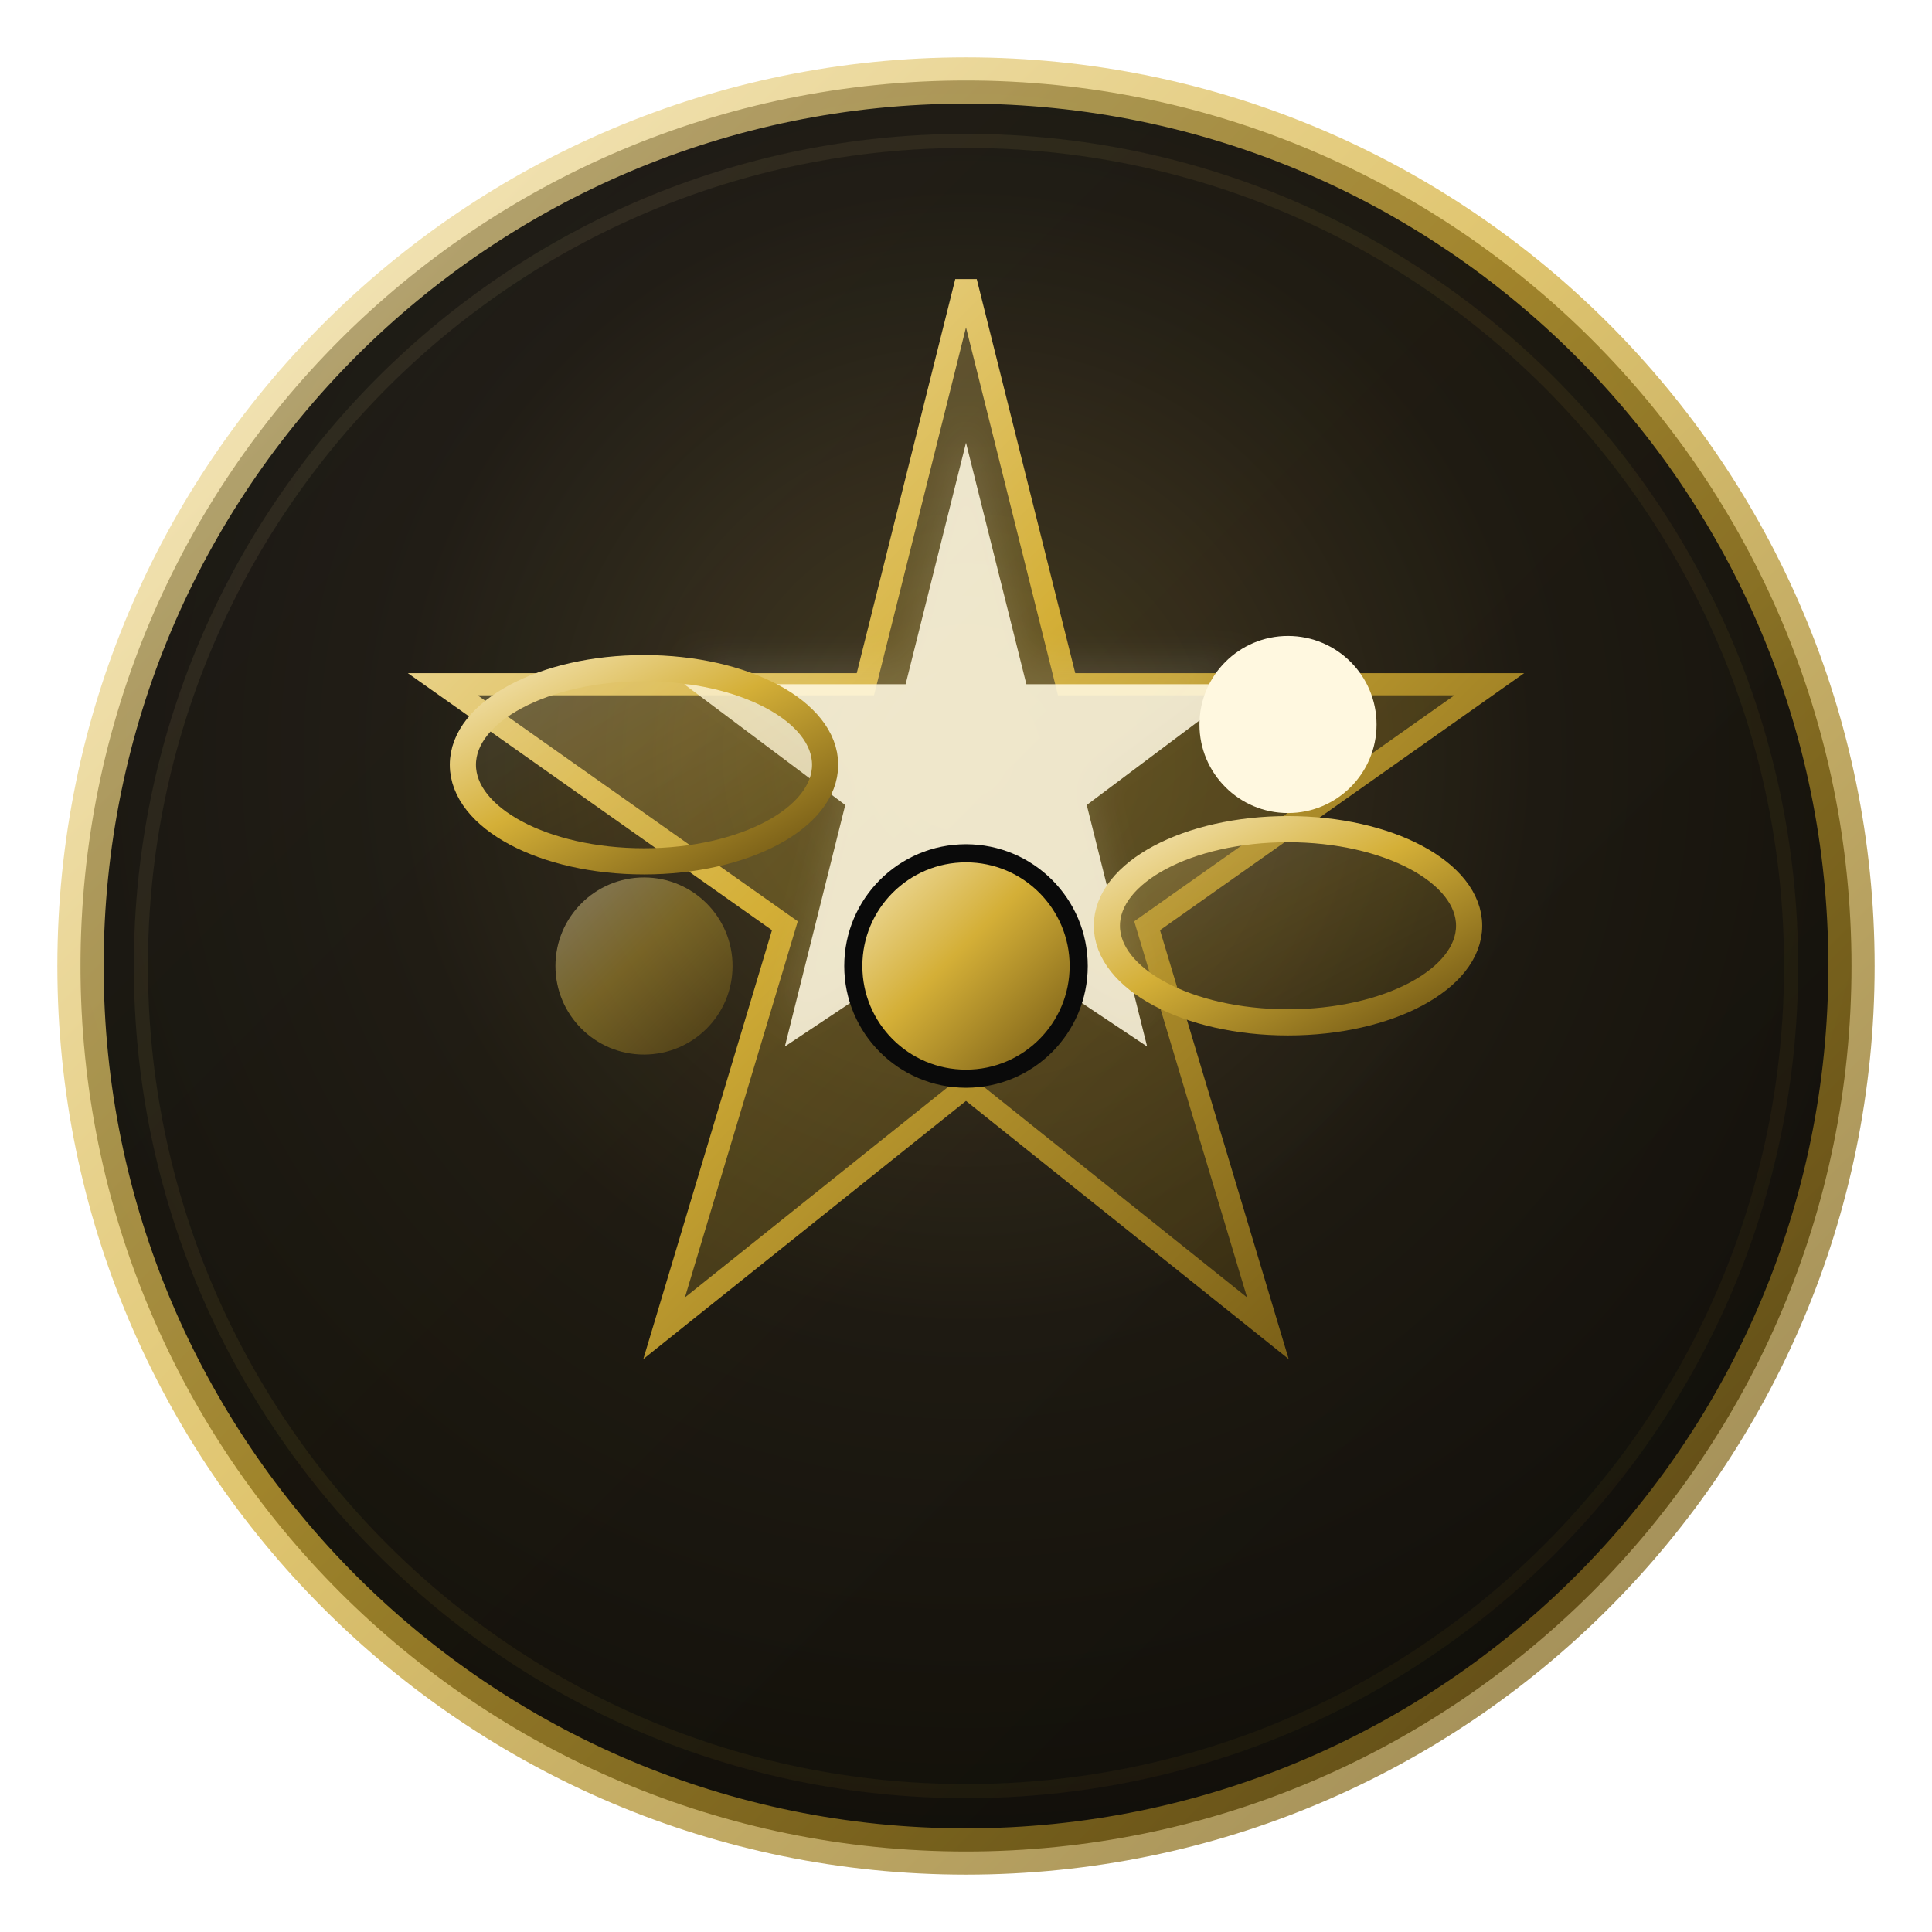
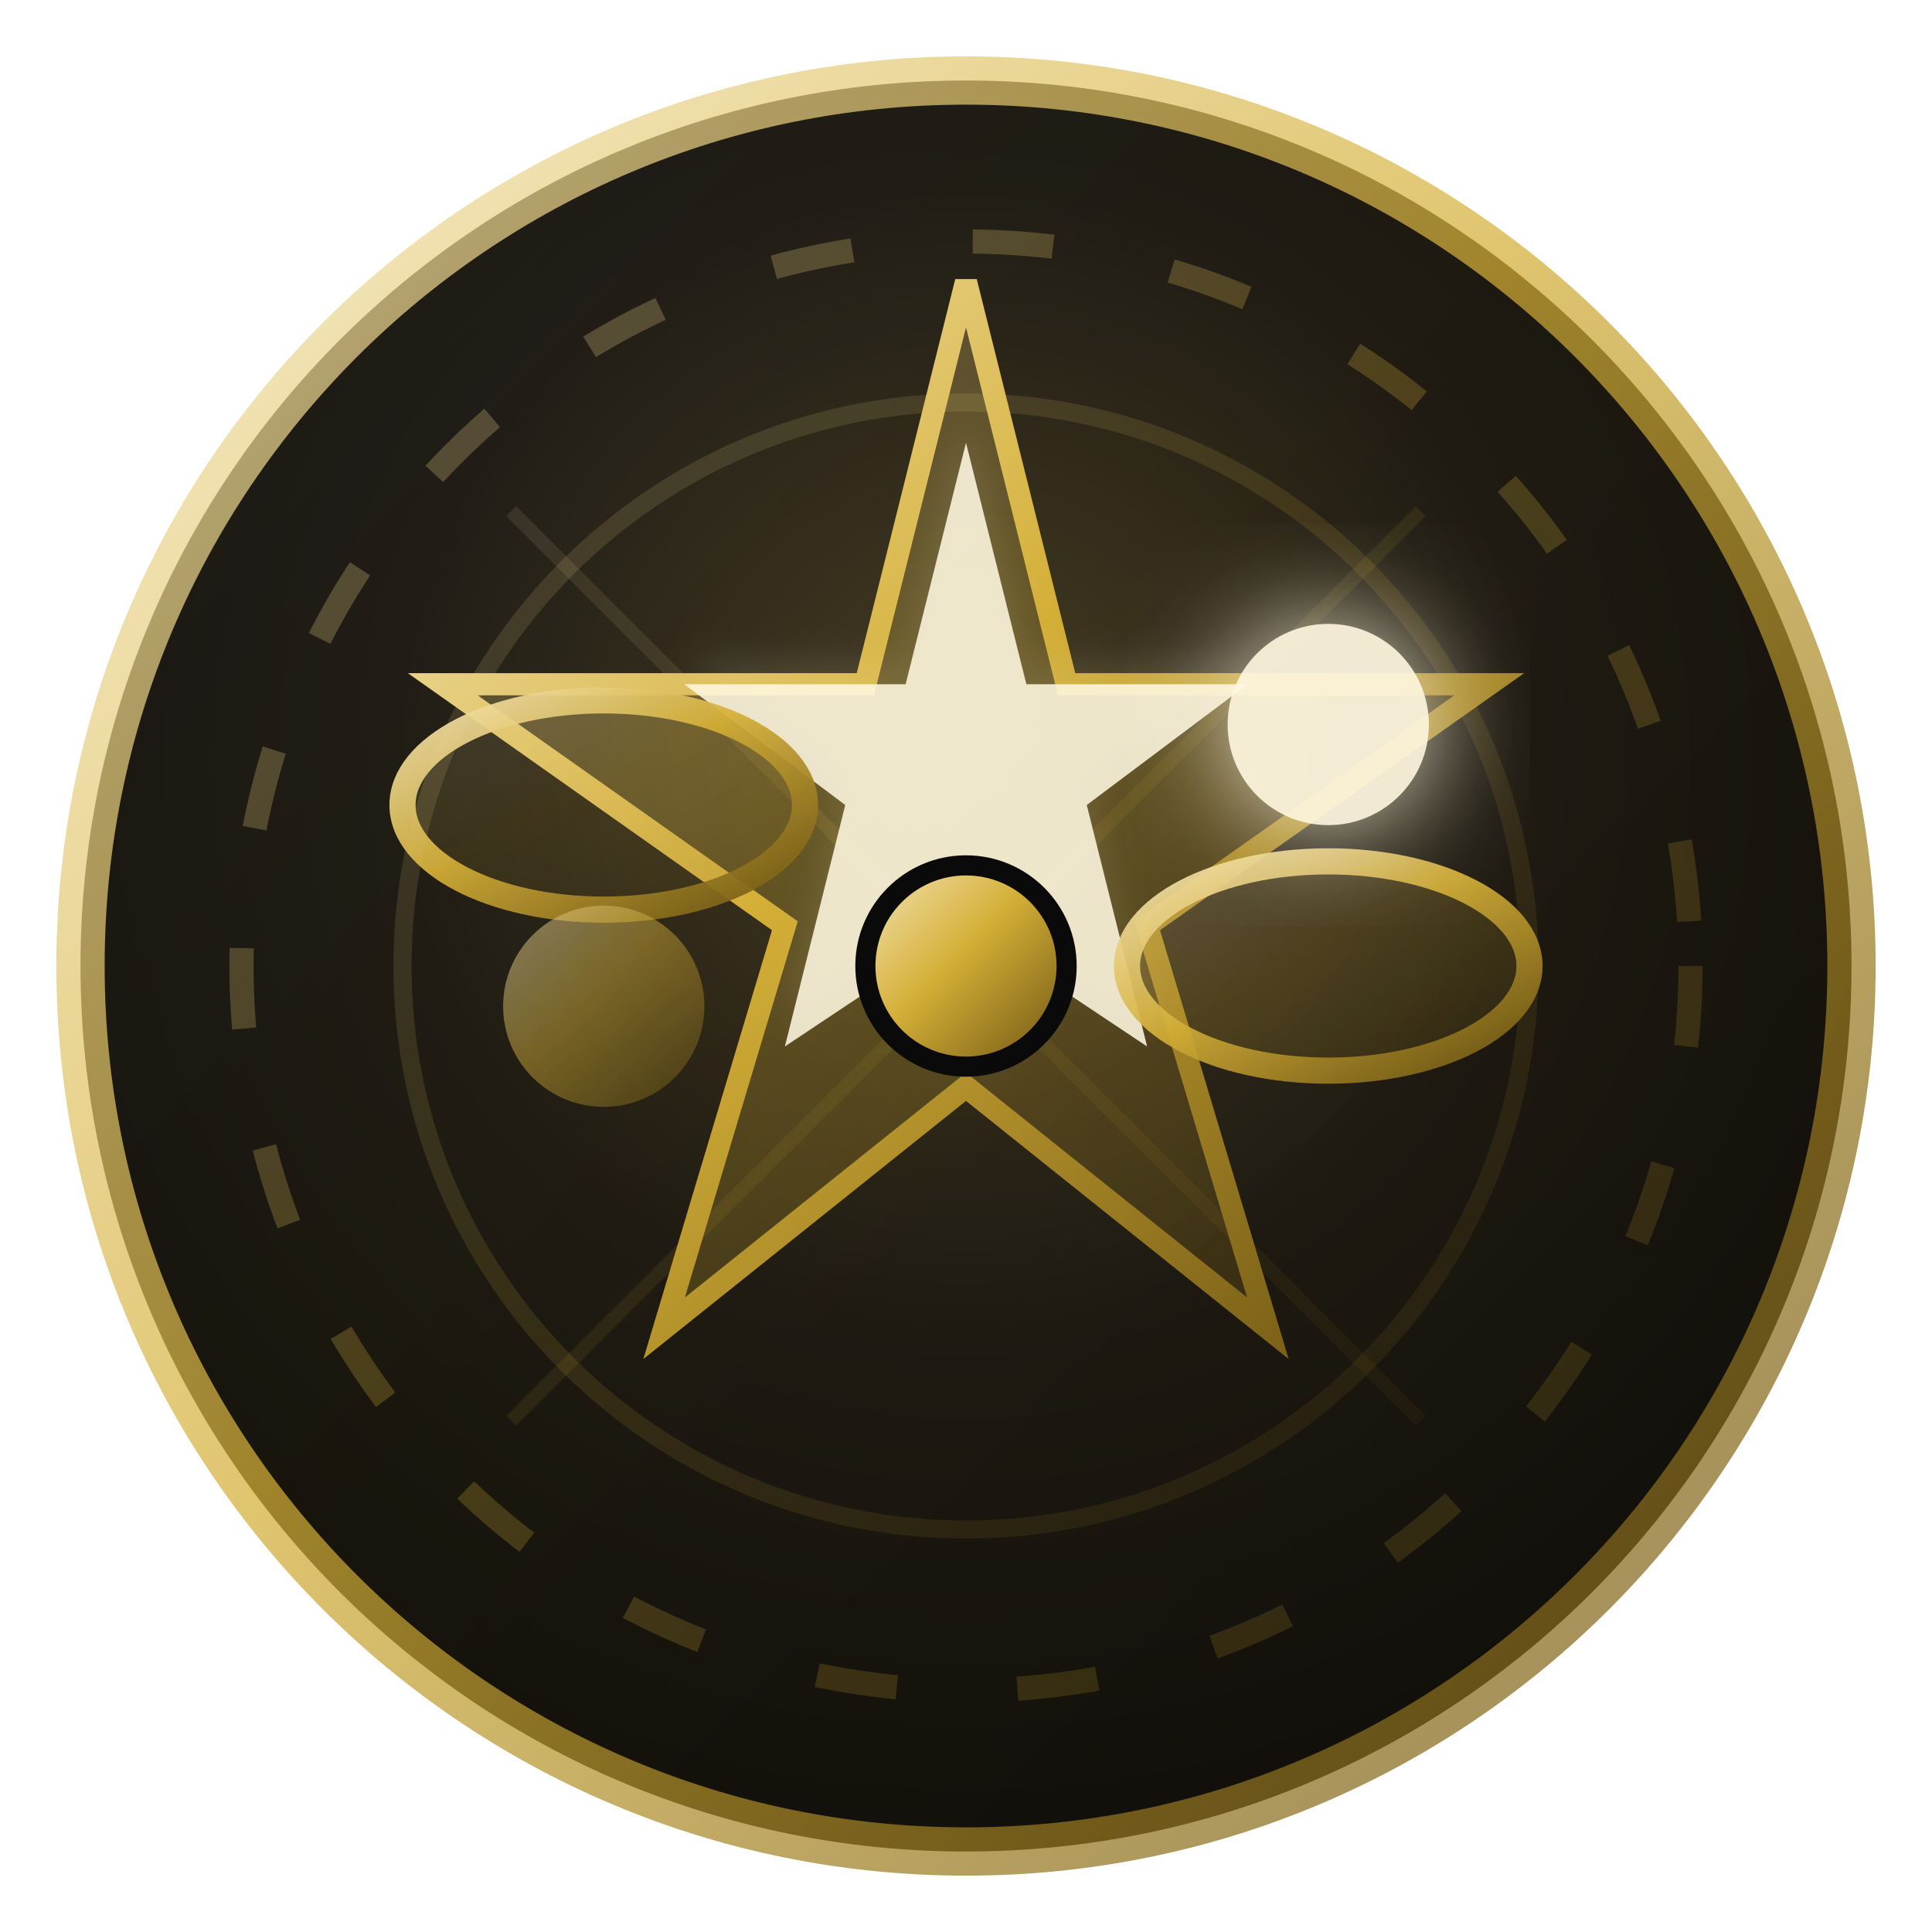
<svg xmlns="http://www.w3.org/2000/svg" viewBox="0 0 48 48" fill="none" aria-hidden="true">
  <defs>
-     <radialGradient id="drekonomistjarn3d" cx="50%" cy="38%" r="68%">
+     <radialGradient id="dchekonomistjarn3d7" cx="50%" cy="38%" r="68%">
      <stop offset="0%" stop-color="#3d3420" />
      <stop offset="48%" stop-color="#141210" />
      <stop offset="100%" stop-color="#080808" />
    </radialGradient>
-     <linearGradient id="grekonomistjarn3d" x1="0" y1="0" x2="1" y2="1">
+     <linearGradient id="gchekonomistjarn3d7" x1="0" y1="0" x2="1" y2="1">
      <stop offset="0%" stop-color="#f5e6b8" />
      <stop offset="45%" stop-color="#d4af37" />
      <stop offset="100%" stop-color="#6b5212" />
    </linearGradient>
-     <linearGradient id="frekonomistjarn3d" x1="24" y1="4" x2="30" y2="20">
+     <linearGradient id="fchekonomistjarn3d7" x1="24" y1="4" x2="30" y2="20">
      <stop offset="0%" stop-color="#fff8e0" />
      <stop offset="55%" stop-color="#ffb74d" />
      <stop offset="100%" stop-color="#c97808" />
    </linearGradient>
-     <filter id="glrekonomistjarn3d" x="-50%" y="-50%" width="200%" height="200%">
+     <filter id="glchekonomistjarn3d7" x="-50%" y="-50%" width="200%" height="200%">
      <feGaussianBlur stdDeviation="1.4" result="b" />
      <feMerge>
        <feMergeNode in="b" />
        <feMergeNode in="SourceGraphic" />
      </feMerge>
    </filter>
-     <linearGradient id="rimrekonomistjarn3d" x1="0" y1="0" x2="1" y2="1">
+     <linearGradient id="rimchekonomistjarn3d7" x1="0" y1="0" x2="1" y2="1">
      <stop offset="0%" stop-color="#5eead4" />
      <stop offset="40%" stop-color="#818cf8" />
      <stop offset="75%" stop-color="#d4af37" />
      <stop offset="100%" stop-color="#2dd4bf" />
    </linearGradient>
-     <filter id="bvrekonomistjarn3d" x="-30%" y="-30%" width="160%" height="160%">
+     <filter id="bvchekonomistjarn3d7" x="-30%" y="-30%" width="160%" height="160%">
      <feDropShadow dx="0" dy="1.2" stdDeviation="0.8" flood-color="#000" flood-opacity="0.55" />
      <feDropShadow dx="0" dy="-0.6" stdDeviation="0.4" flood-color="#fff8e0" flood-opacity="0.12" />
    </filter>
  </defs>
-   <circle cx="24" cy="24" r="22" fill="url(#drekonomistjarn3d)" stroke="url(#grekonomistjarn3d)" stroke-width="1.15" stroke-opacity="0.72" />
-   <circle cx="24" cy="24" r="20.5" stroke="url(#grekonomistjarn3d)" stroke-opacity="0.08" stroke-width="0.35" fill="none" />
-   <g stroke="url(#grekonomistjarn3d)" stroke-opacity="0.1" stroke-width="0.32">
+   <circle cx="24" cy="24" r="22" fill="url(#dchekonomistjarn3d7)" stroke="url(#gchekonomistjarn3d7)" stroke-width="1.2" stroke-opacity="0.72" />
+   <circle cx="24" cy="24" r="18" stroke="url(#gchekonomistjarn3d7)" stroke-opacity="0.26" stroke-width="0.6" stroke-dasharray="2 3" fill="none" />
+   <circle cx="24" cy="24" r="14" stroke="url(#gchekonomistjarn3d7)" stroke-opacity="0.14" stroke-width="0.45" fill="none" />
+   <g stroke="url(#gchekonomistjarn3d7)" stroke-opacity="0.1" stroke-width="0.35">
+     <line x1="24" y1="8" x2="24" y2="40" />
+     <line x1="8" y1="24" x2="40" y2="24" />
+     <line x1="12.7" y1="12.7" x2="35.3" y2="35.3" />
+     <line x1="35.3" y1="12.7" x2="12.7" y2="35.3" />
+   </g>
+   <g stroke="url(#gchekonomistjarn3d7)" stroke-opacity="0.1" stroke-width="0.32">
    <line x1="24" y1="6.5" x2="24" y2="9.2" transform="rotate(0 24 24)" />
    <line x1="24" y1="6.5" x2="24" y2="9.2" transform="rotate(22.5 24 24)" />
    <line x1="24" y1="6.5" x2="24" y2="9.2" transform="rotate(45 24 24)" />
    <line x1="24" y1="6.5" x2="24" y2="9.2" transform="rotate(67.5 24 24)" />
    <line x1="24" y1="6.5" x2="24" y2="9.2" transform="rotate(90 24 24)" />
    <line x1="24" y1="6.5" x2="24" y2="9.2" transform="rotate(112.5 24 24)" />
    <line x1="24" y1="6.5" x2="24" y2="9.2" transform="rotate(135 24 24)" />
    <line x1="24" y1="6.5" x2="24" y2="9.2" transform="rotate(157.5 24 24)" />
    <line x1="24" y1="6.5" x2="24" y2="9.2" transform="rotate(180 24 24)" />
    <line x1="24" y1="6.5" x2="24" y2="9.2" transform="rotate(202.5 24 24)" />
    <line x1="24" y1="6.5" x2="24" y2="9.2" transform="rotate(225 24 24)" />
    <line x1="24" y1="6.5" x2="24" y2="9.2" transform="rotate(247.5 24 24)" />
    <line x1="24" y1="6.5" x2="24" y2="9.2" transform="rotate(270 24 24)" />
    <line x1="24" y1="6.5" x2="24" y2="9.2" transform="rotate(292.5 24 24)" />
    <line x1="24" y1="6.5" x2="24" y2="9.2" transform="rotate(315 24 24)" />
    <line x1="24" y1="6.5" x2="24" y2="9.2" transform="rotate(337.5 24 24)" />
  </g>
-   <circle cx="24" cy="24" r="22" fill="url(#grekonomistjarn3d)" fill-opacity="0.06" />
-   <polygon points="24,7 26.5,17 37,17 28.5,23 31.5,33 24,27 16.5,33 19.5,23 11,17 21.5,17" fill="url(#grekonomistjarn3d)" fill-opacity="0.28" stroke="url(#grekonomistjarn3d)" stroke-width="0.55" />
-   <polygon points="24,11 25.5,17 31,17 27,20 28.5,26 24,23 19.5,26 21,20 17,17 22.5,17" fill="url(#frekonomistjarn3d)" fill-opacity="0.88" filter="url(#bvrekonomistjarn3d)" />
-   <ellipse cx="16" cy="19" rx="4.5" ry="2.4" stroke="url(#grekonomistjarn3d)" stroke-width="0.65" fill="url(#grekonomistjarn3d)" fill-opacity="0.14" />
-   <ellipse cx="32" cy="23" rx="4.5" ry="2.4" stroke="url(#grekonomistjarn3d)" stroke-width="0.65" fill="url(#grekonomistjarn3d)" fill-opacity="0.22" />
-   <circle cx="32" cy="18" r="2.2" fill="url(#frekonomistjarn3d)" />
-   <circle cx="16" cy="24" r="2.2" fill="url(#grekonomistjarn3d)" fill-opacity="0.45" />
-   <path d="M12 28 H36" stroke="url(#grekonomistjarn3d)" stroke-opacity="0.25" stroke-width="0.45" />
-   <circle cx="24" cy="24" r="2.8" fill="url(#grekonomistjarn3d)" stroke="#0a0a0a" stroke-width="0.45" />
+   <circle cx="24" cy="24" r="22" fill="url(#gchekonomistjarn3d7)" fill-opacity="0.06" />
+   <polygon points="24,7 26.5,17 37,17 28.5,23 31.5,33 24,27 16.5,33 19.5,23 11,17 21.5,17" fill="url(#gchekonomistjarn3d7)" fill-opacity="0.28" stroke="url(#gchekonomistjarn3d7)" stroke-width="0.55" />
+   <polygon points="24,11 25.5,17 31,17 27,20 28.5,26 24,23 19.5,26 21,20 17,17 22.5,17" fill="url(#fchekonomistjarn3d7)" fill-opacity="0.88" filter="url(#bvchekonomistjarn3d7)" />
+   <g opacity="0.93">
+     <ellipse cx="15" cy="20" rx="5" ry="2.6" stroke="url(#gchekonomistjarn3d7)" stroke-width="0.65" fill="url(#gchekonomistjarn3d7)" fill-opacity="0.14" />
+     <ellipse cx="33" cy="24" rx="5" ry="2.6" stroke="url(#gchekonomistjarn3d7)" stroke-width="0.65" fill="url(#gchekonomistjarn3d7)" fill-opacity="0.22" />
+     <circle cx="33" cy="18" r="2.5" fill="url(#fchekonomistjarn3d7)" filter="url(#glchekonomistjarn3d7)" />
+     <circle cx="15" cy="25" r="2.5" fill="url(#gchekonomistjarn3d7)" fill-opacity="0.5" />
+     <path d="M11 30 H37" stroke="url(#gchekonomistjarn3d7)" stroke-width="0.55" stroke-opacity="0.3" />
+     <path d="M24 12 L24 16" stroke="url(#gchekonomistjarn3d7)" stroke-width="0.5" stroke-opacity="0.4" />
+   </g>
+   <circle cx="24" cy="24" r="2.5" fill="url(#gchekonomistjarn3d7)" stroke="#0a0a0a" stroke-width="0.5" />
</svg>
